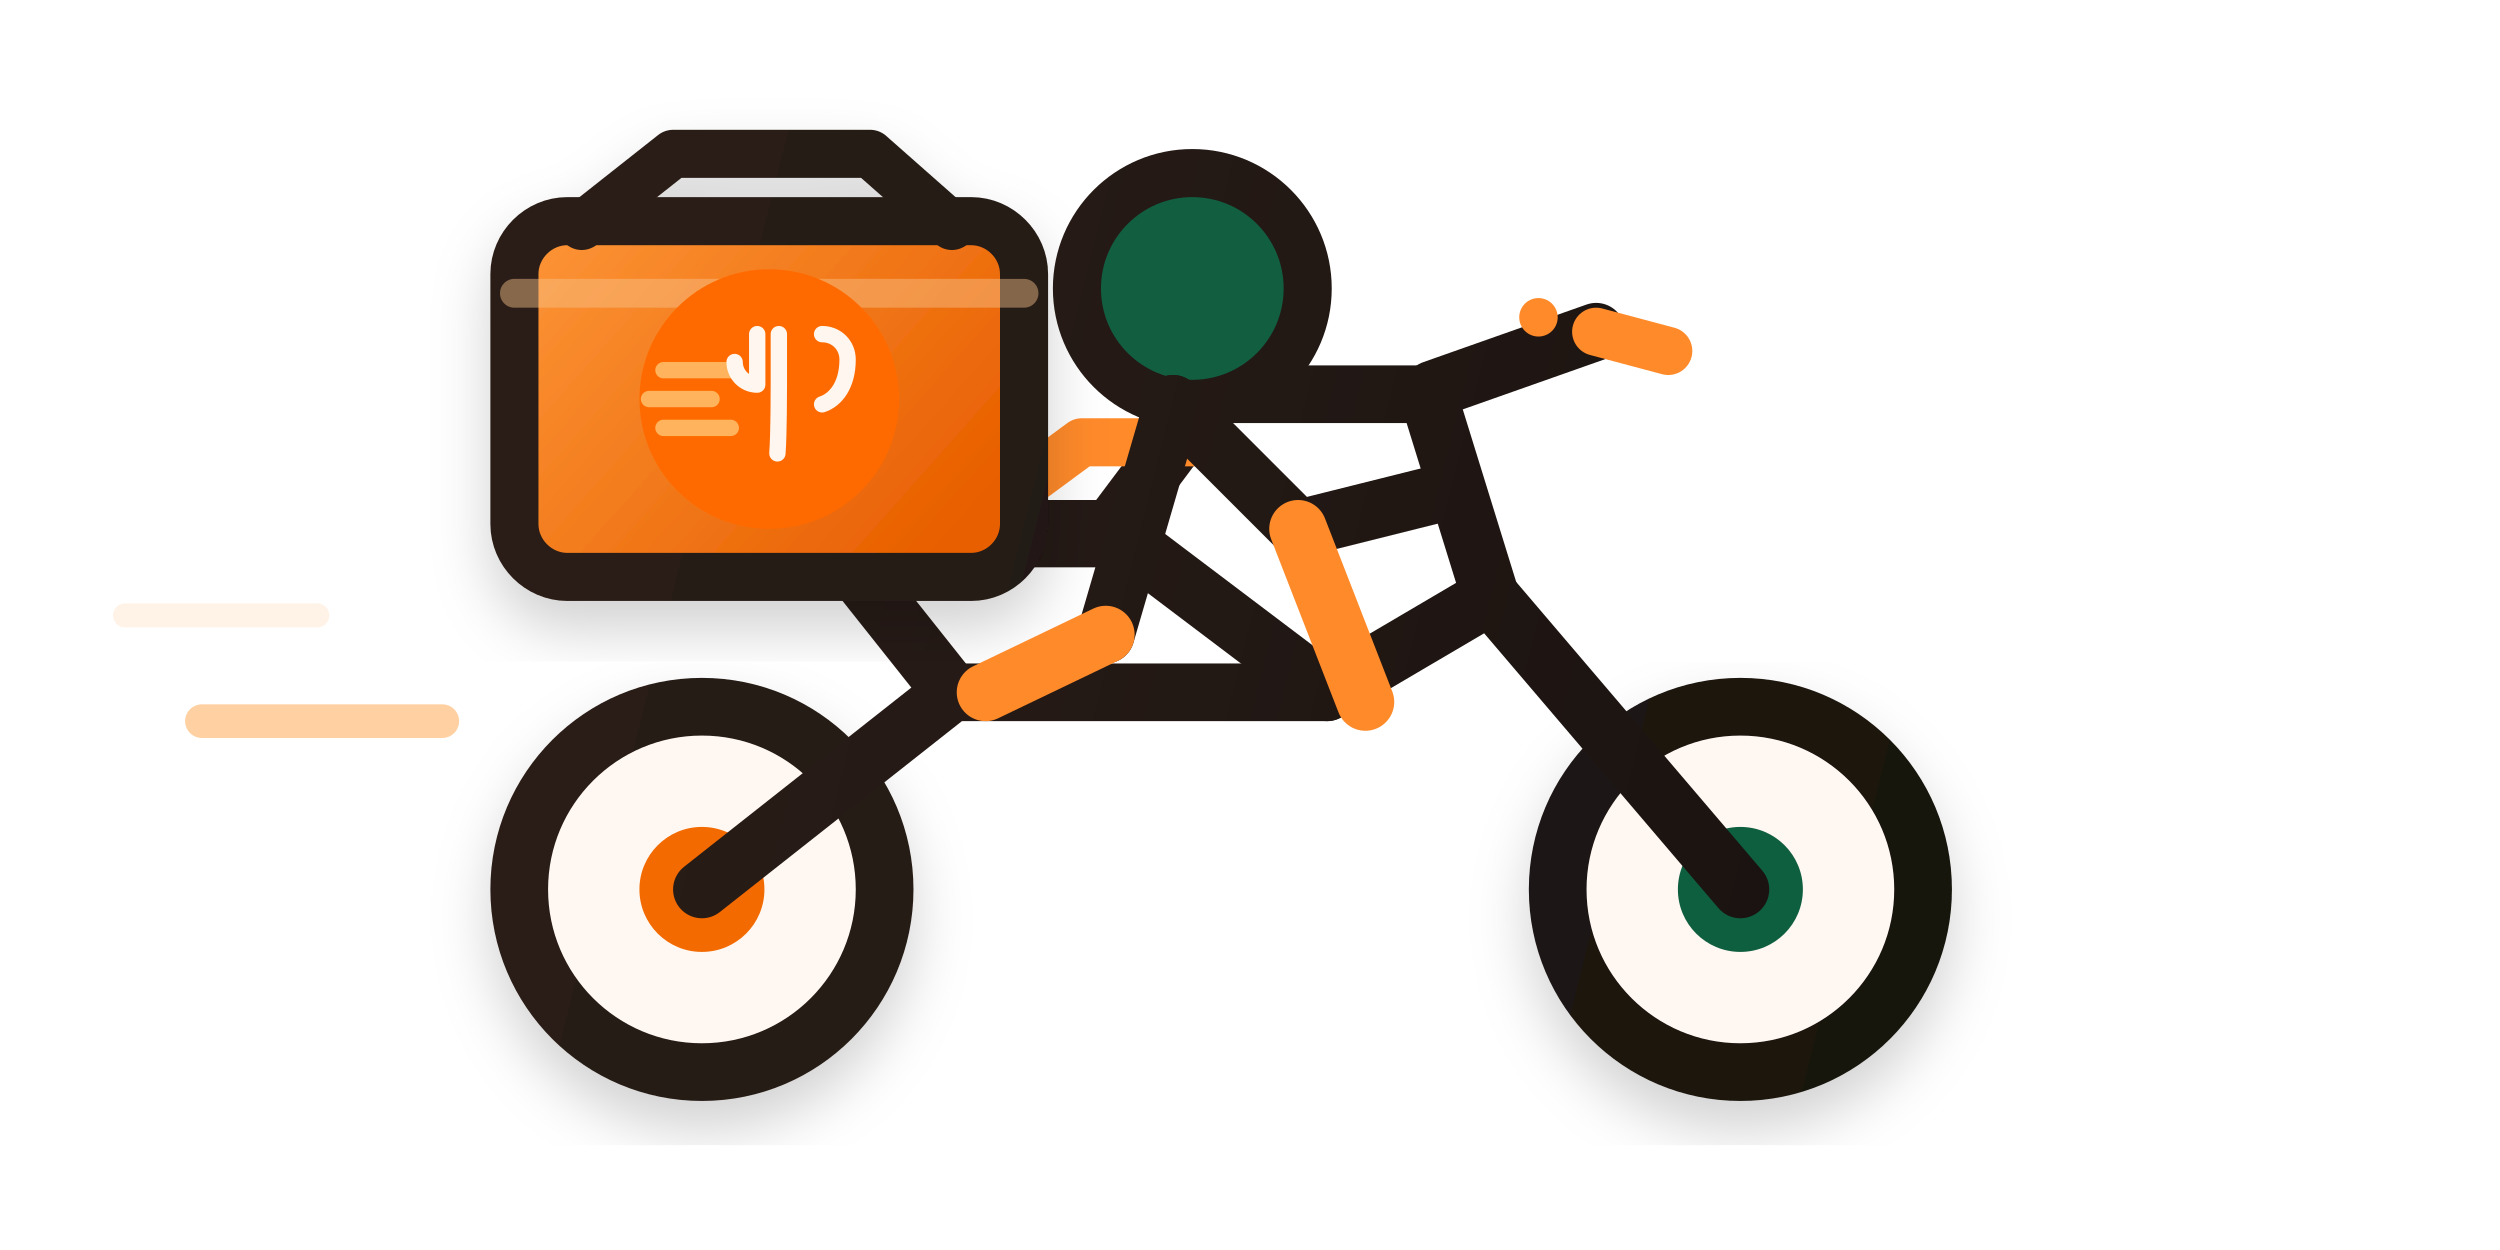
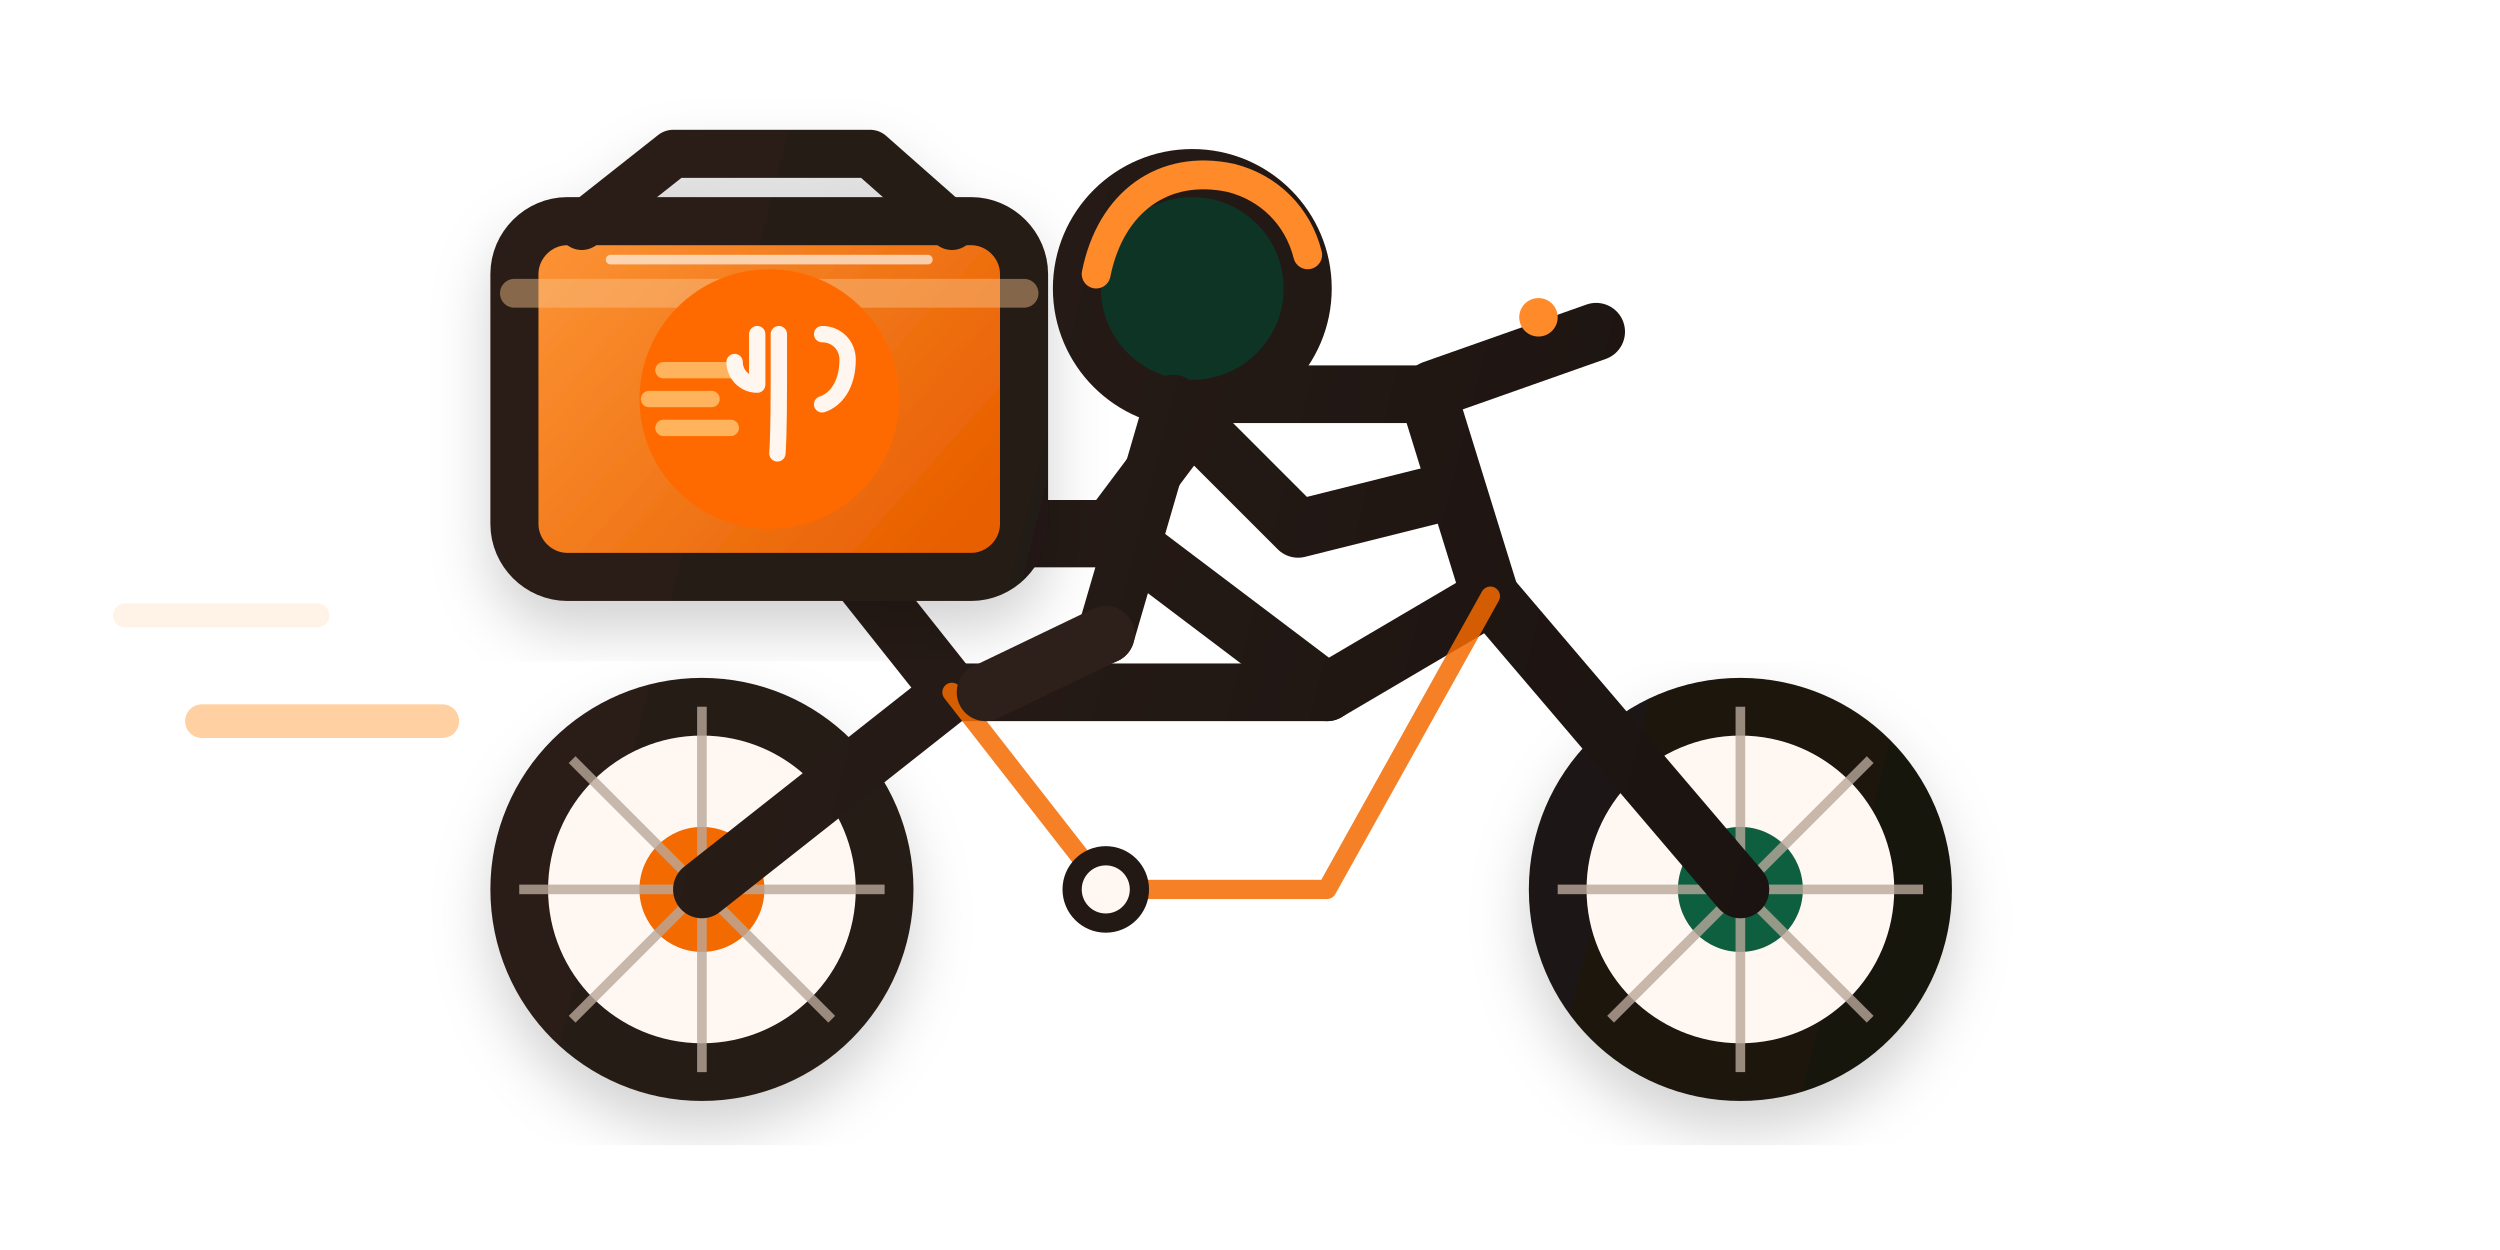
<svg xmlns="http://www.w3.org/2000/svg" viewBox="0 0 520 260" fill="none">
  <defs>
    <linearGradient id="frame" x1="70" y1="90" x2="430" y2="180" gradientUnits="userSpaceOnUse">
      <stop stop-color="#2D1F19" />
      <stop offset="1" stop-color="#17110F" />
    </linearGradient>
    <linearGradient id="bikeOrange" x1="120" y1="70" x2="380" y2="180" gradientUnits="userSpaceOnUse">
      <stop stop-color="#FF8A2A" />
      <stop offset="1" stop-color="#F36A00" />
    </linearGradient>
    <linearGradient id="boxGrad" x1="100" y1="40" x2="190" y2="120" gradientUnits="userSpaceOnUse">
      <stop stop-color="#FF9B3D" />
      <stop offset="1" stop-color="#E85F00" />
    </linearGradient>
    <filter id="softShadow" x="-20%" y="-20%" width="140%" height="140%">
      <feDropShadow dx="0" dy="6" stdDeviation="6" flood-color="#000000" flood-opacity="0.18" />
    </filter>
  </defs>
  <path d="M42 150H92" stroke="#FFD0A1" stroke-width="7" stroke-linecap="round" />
  <path d="M26 128H66" stroke="#FFF3E8" stroke-width="5" stroke-linecap="round" />
  <g filter="url(#softShadow)">
    <circle cx="146" cy="185" r="38" fill="#FFF8F2" stroke="url(#frame)" stroke-width="12" />
    <circle cx="146" cy="185" r="13" fill="#F36A00" />
+     <g stroke="#B9A79A" stroke-width="2" opacity="0.8">
+       <path d="M146 147V223M108 185H184M119 158L173 212M173 158L119 212" />
+     </g>
    <circle cx="362" cy="185" r="38" fill="#FFF8F2" stroke="url(#frame)" stroke-width="12" />
    <circle cx="362" cy="185" r="13" fill="#115E41" />
+     <g stroke="#B9A79A" stroke-width="2" opacity="0.8">
+       <path d="M362 147V223M324 185H400M335 158L389 212M389 158L335 212" />
+     </g>
  </g>
  <path d="M146 185L198 144L276 144L310 124L362 185" stroke="url(#frame)" stroke-width="12" stroke-linecap="round" stroke-linejoin="round" />
  <path d="M198 144L171 110" stroke="url(#frame)" stroke-width="12" stroke-linecap="round" />
  <path d="M171 110L231 110L276 144" stroke="url(#frame)" stroke-width="12" stroke-linecap="round" stroke-linejoin="round" />
  <path d="M231 110L252 82" stroke="url(#frame)" stroke-width="12" stroke-linecap="round" />
  <path d="M252 82L297 82" stroke="url(#frame)" stroke-width="12" stroke-linecap="round" />
  <path d="M297 82L310 124" stroke="url(#frame)" stroke-width="12" stroke-linecap="round" />
+   <path d="M198 144L230 185H276L310 124" stroke="#F36A00" stroke-width="4" stroke-linecap="round" stroke-linejoin="round" opacity="0.85" />
+   <circle cx="230" cy="185" r="7" fill="#FFF8F2" stroke="url(#frame)" stroke-width="4" />
  <path d="M298 81L332 69" stroke="url(#frame)" stroke-width="12" stroke-linecap="round" />
-   <path d="M332 69L347 73" stroke="#FF8A2A" stroke-width="10" stroke-linecap="round" />
  <path d="M208 112H236" stroke="url(#frame)" stroke-width="12" stroke-linecap="round" />
-   <path d="M206 106L225 92H252" stroke="#FF8A2A" stroke-width="10" stroke-linecap="round" stroke-linejoin="round" />
  <g filter="url(#softShadow)">
    <path d="M118 46H202C208 46 213 51 213 57V109C213 115 208 120 202 120H118C112 120 107 115 107 109V57C107 51 112 46 118 46Z" fill="url(#boxGrad)" stroke="url(#frame)" stroke-width="10" stroke-linejoin="round" />
    <path d="M107 61H213" stroke="#F8C38C" stroke-width="6" stroke-linecap="round" opacity="0.45" />
    <path d="M121 47L140 32H181L198 47" stroke="url(#frame)" stroke-width="10" stroke-linecap="round" stroke-linejoin="round" />
+     <path d="M127 54H193" stroke="#FFF3E8" stroke-width="2" stroke-linecap="round" opacity="0.7" />
    <g transform="translate(128 51)">
      <circle cx="32" cy="32" r="27" fill="#FF6B00" />
      <path d="M10 26H24" stroke="#FFB35C" stroke-width="3.4" stroke-linecap="round" />
      <path d="M7 32H20" stroke="#FFB35C" stroke-width="3.4" stroke-linecap="round" />
      <path d="M10 38H24" stroke="#FFB35C" stroke-width="3.4" stroke-linecap="round" />
      <path d="M29.5 18.5V29M34 18.5V29M29.5 29C26.9 29 24.8 26.9 24.8 24.3M34 29C34 29.8 34 39.4 33.7 43.3" stroke="#FFF7EF" stroke-width="3.4" stroke-linecap="round" stroke-linejoin="round" />
      <path d="M43 18.5C46 18.5 48.3 20.8 48.3 23.8C48.3 29.1 45.8 32.2 43 33.1" stroke="#FFF7EF" stroke-width="3.4" stroke-linecap="round" stroke-linejoin="round" />
    </g>
  </g>
-   <circle cx="248" cy="60" r="24" fill="#115E41" stroke="url(#frame)" stroke-width="10" />
+   <circle cx="248" cy="60" r="24" fill="#0e3426" stroke="url(#frame)" stroke-width="10" />
+   <path d="M228 57C231 42 242 34 256 37C264 39 270 45 272 53" stroke="#FF8A2A" stroke-width="6" stroke-linecap="round" />
  <path d="M244 84L230 132" stroke="url(#frame)" stroke-width="12" stroke-linecap="round" />
  <path d="M244 84L270 110L302 102" stroke="url(#frame)" stroke-width="12" stroke-linecap="round" stroke-linejoin="round" />
-   <path d="M270 110L284 146" stroke="#FF8A2A" stroke-width="12" stroke-linecap="round" />
-   <path d="M230 132L205 144" stroke="#FF8A2A" stroke-width="12" stroke-linecap="round" />
+   <path d="M230 132L205 144" stroke="#2D1F19" stroke-width="12" stroke-linecap="round" />
  <circle cx="320" cy="66" r="4" fill="#FF8A2A" />
</svg>
